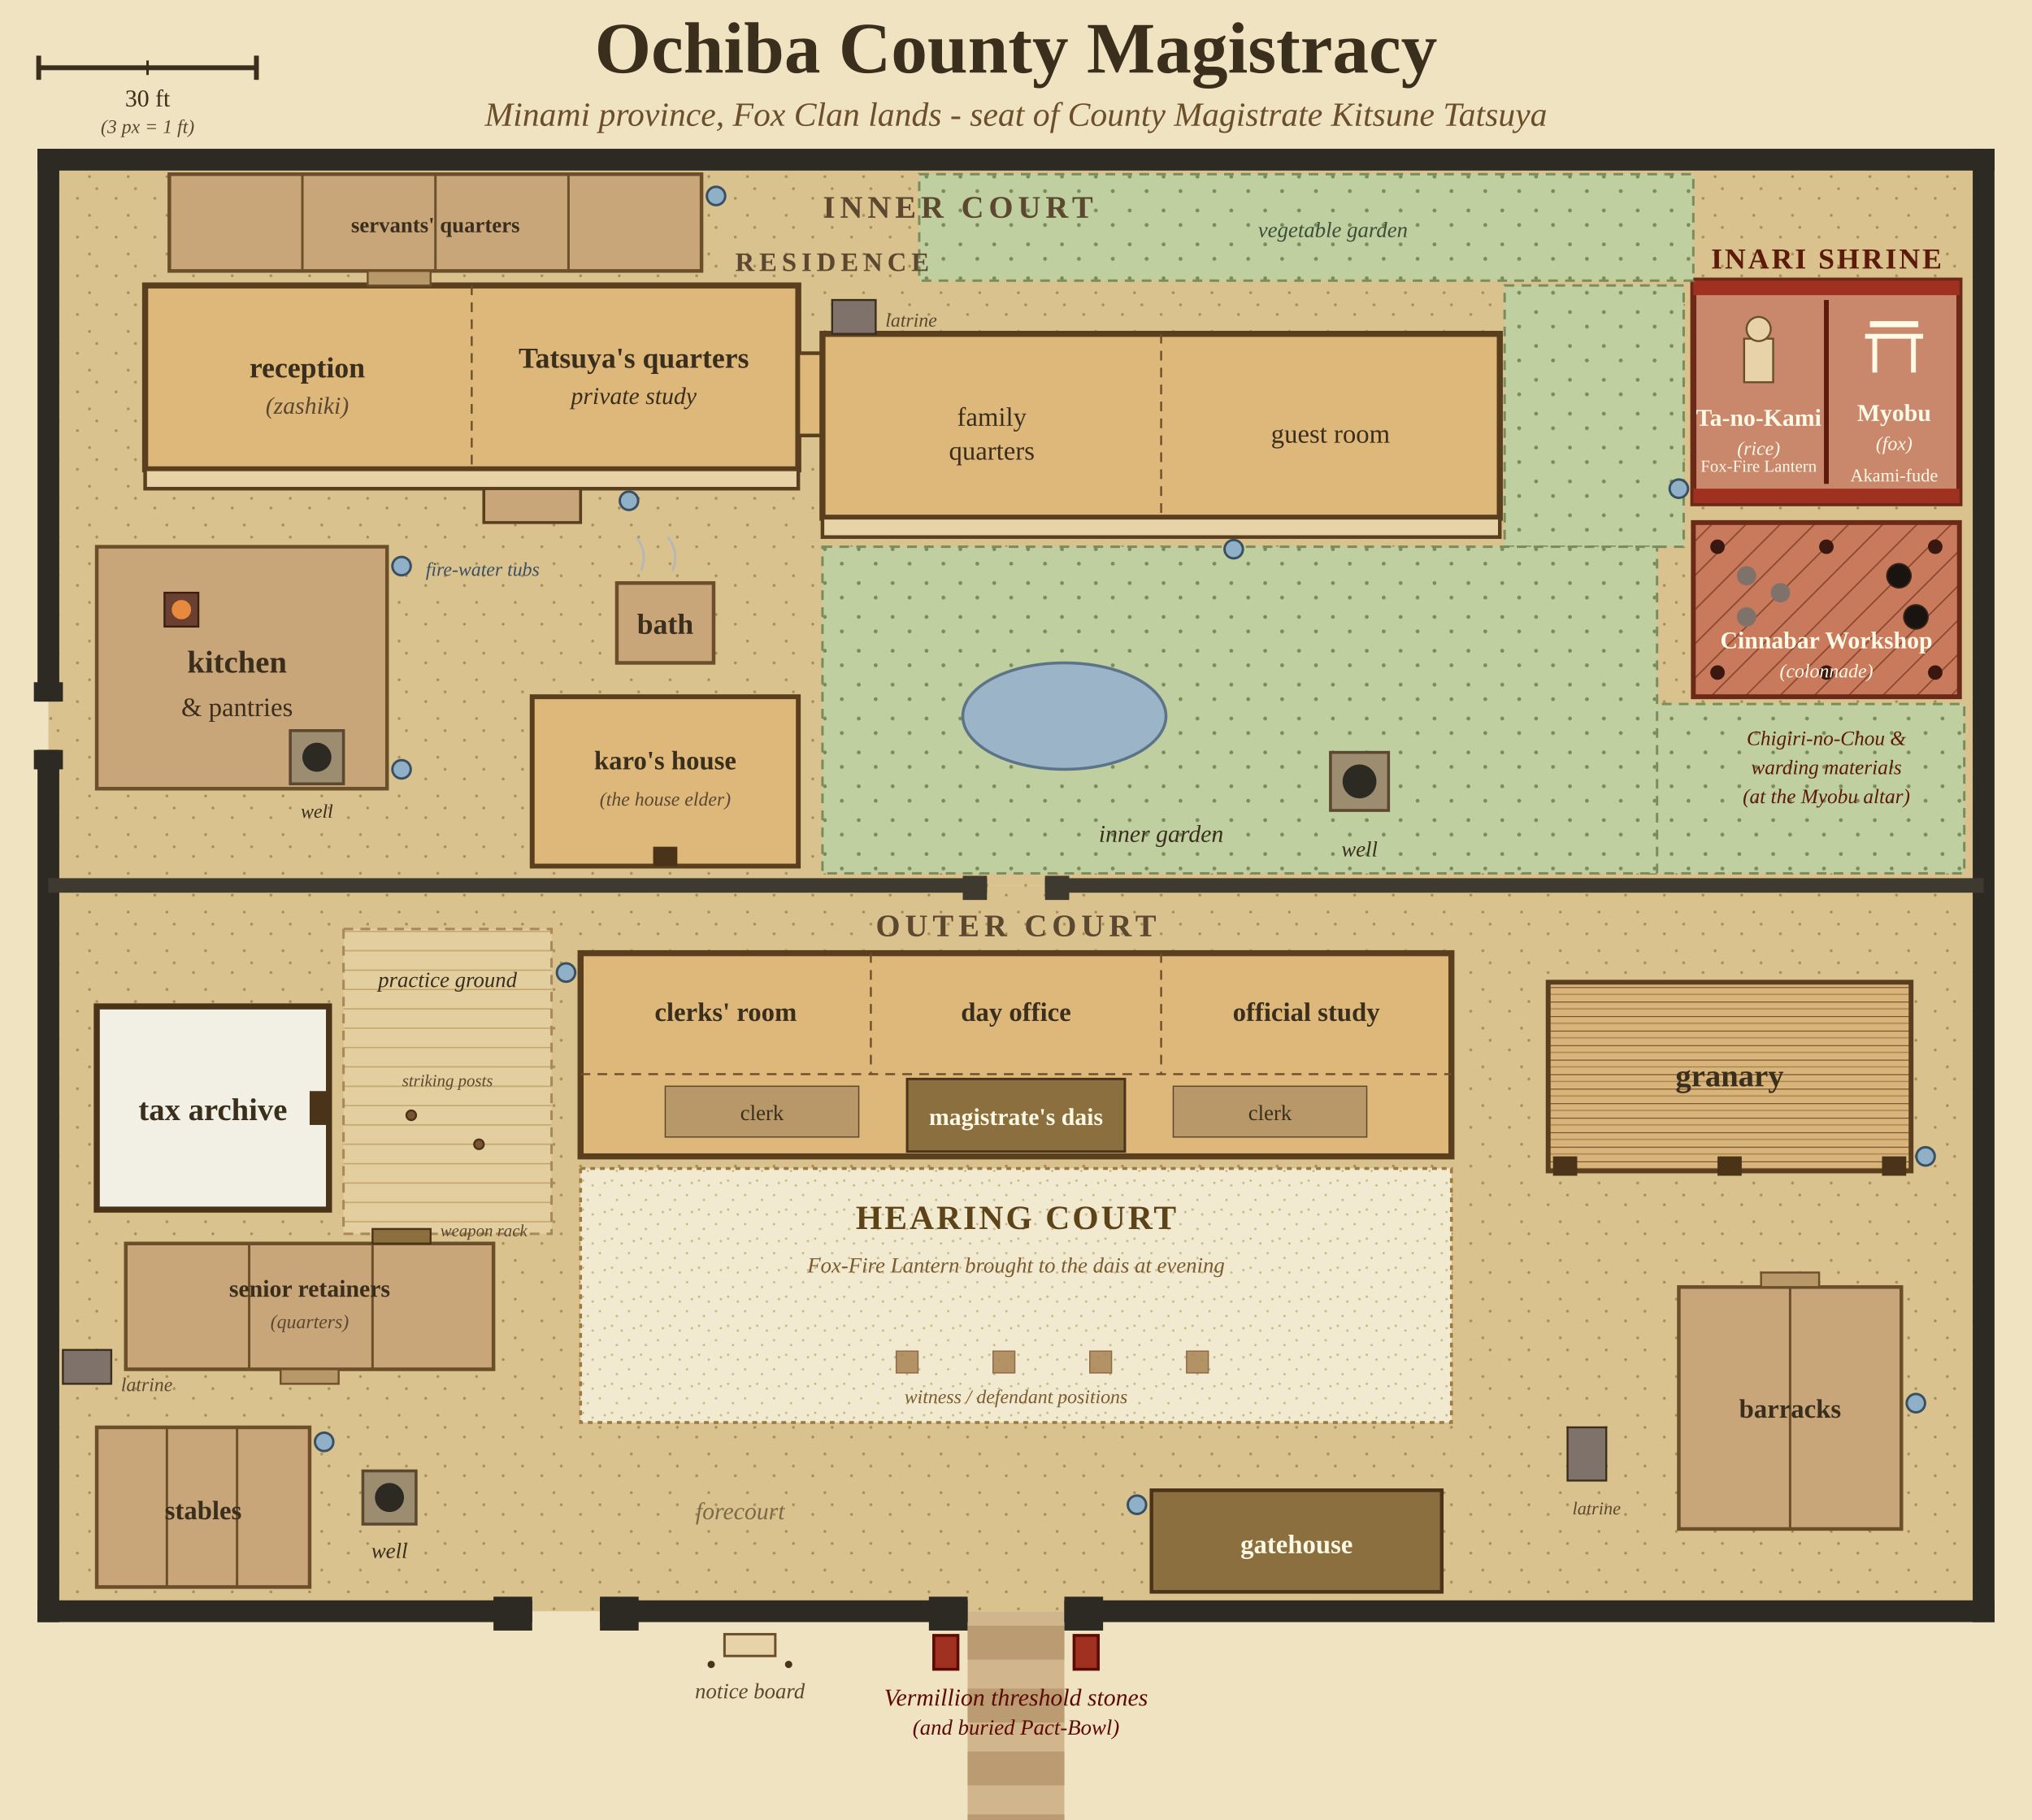
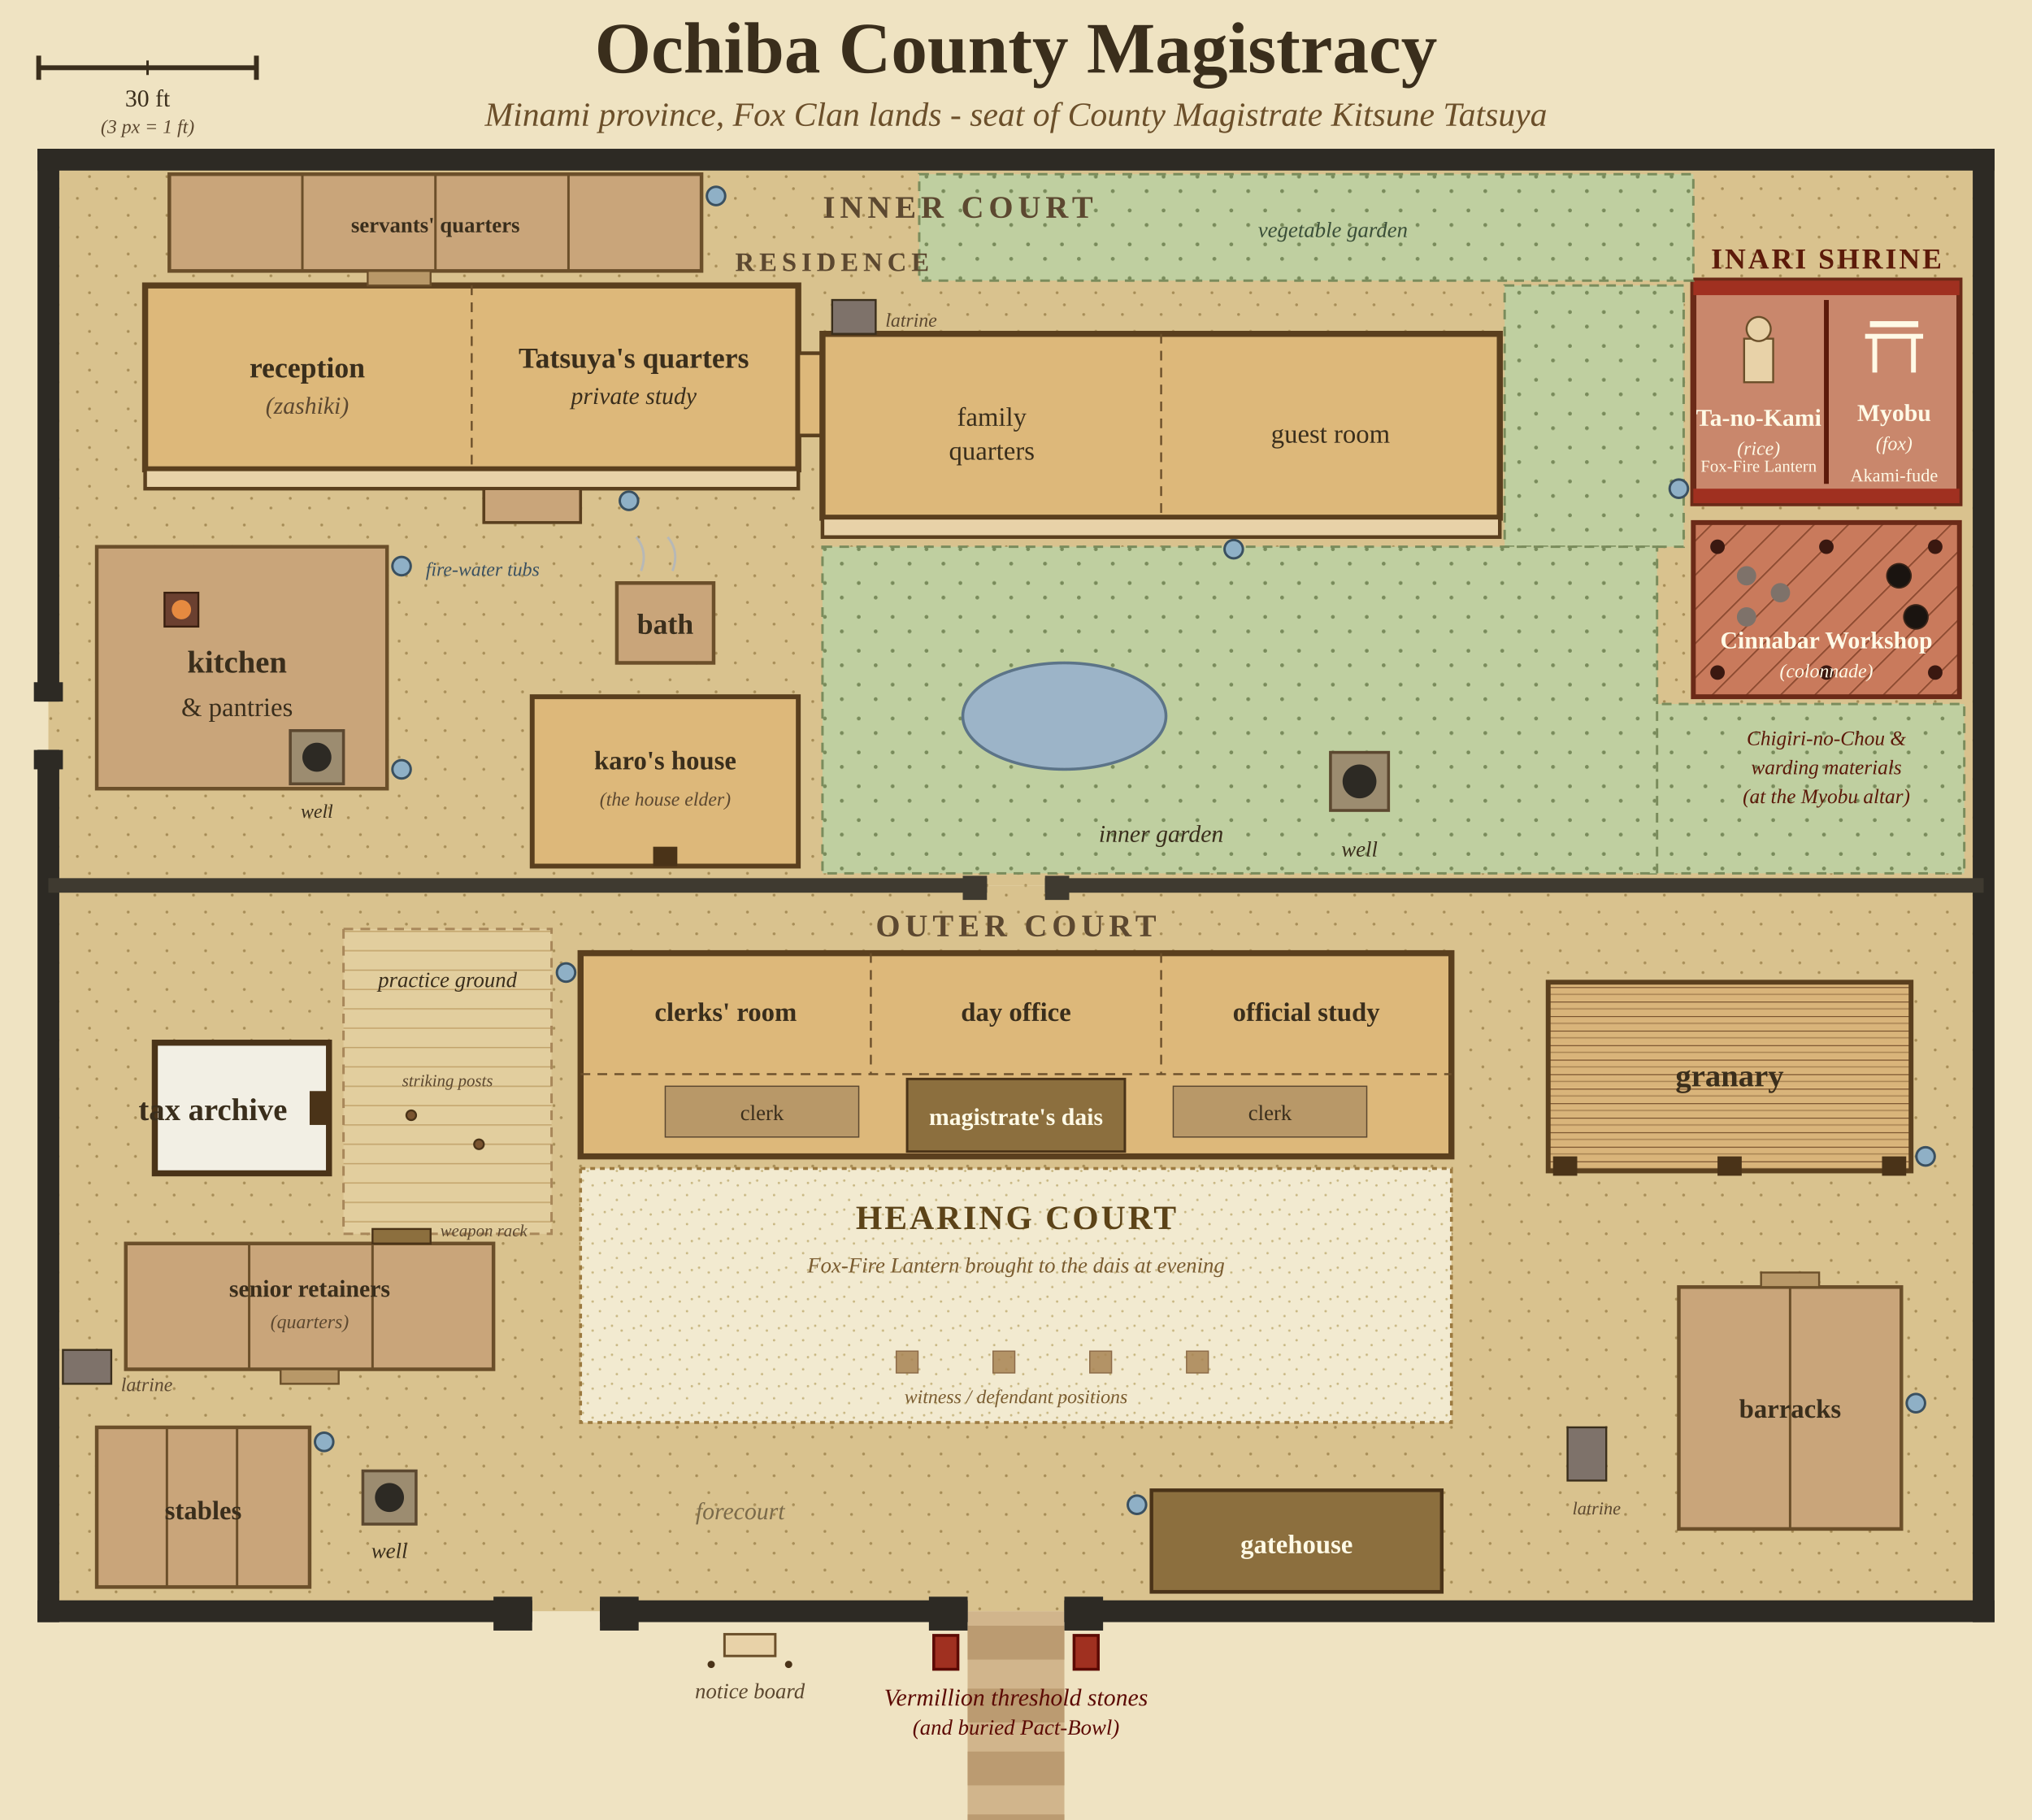
<svg xmlns="http://www.w3.org/2000/svg" viewBox="180 84 840 752" font-family="Georgia, 'Times New Roman', serif">
  <defs>
    <pattern id="colonnade-hatch" patternUnits="userSpaceOnUse" width="10" height="10" patternTransform="rotate(45)">
      <rect width="10" height="10" fill="#C97A5C" />
      <line x1="0" y1="0" x2="0" y2="10" stroke="#8C4A30" stroke-width="1.2" />
    </pattern>
    <pattern id="garden-stipple" patternUnits="userSpaceOnUse" width="14" height="14">
      <rect width="14" height="14" fill="#BFCFA0" />
      <circle cx="3" cy="3" r="0.8" fill="#7A8C5C" />
      <circle cx="10" cy="9" r="0.8" fill="#7A8C5C" />
    </pattern>
    <pattern id="court-earth" patternUnits="userSpaceOnUse" width="16" height="16">
      <rect width="16" height="16" fill="#D9C28E" />
      <circle cx="4" cy="6" r="0.6" fill="#A88E58" />
      <circle cx="12" cy="2" r="0.6" fill="#A88E58" />
      <circle cx="9" cy="13" r="0.6" fill="#A88E58" />
    </pattern>
    <pattern id="keiko-earth" patternUnits="userSpaceOnUse" width="16" height="16">
      <rect width="16" height="16" fill="#E2CE9E" />
      <line x1="0" y1="5" x2="16" y2="5" stroke="#C2A46C" stroke-width="0.5" />
      <line x1="0" y1="13" x2="16" y2="13" stroke="#C2A46C" stroke-width="0.5" />
    </pattern>
    <pattern id="oshirasu-sand" patternUnits="userSpaceOnUse" width="12" height="12">
      <rect width="12" height="12" fill="#F2EAD0" />
      <circle cx="3" cy="4" r="0.5" fill="#C9B884" />
      <circle cx="8" cy="2" r="0.5" fill="#C9B884" />
      <circle cx="10" cy="9" r="0.5" fill="#C9B884" />
      <circle cx="5" cy="10" r="0.5" fill="#C9B884" />
      <circle cx="1" cy="8" r="0.5" fill="#C9B884" />
    </pattern>
    <pattern id="granary-slats" patternUnits="userSpaceOnUse" width="14" height="6">
      <rect width="14" height="6" fill="#D9B47A" />
      <line x1="0" y1="0" x2="14" y2="0" stroke="#7A5430" stroke-width="0.8" />
      <line x1="0" y1="3" x2="14" y2="3" stroke="#A88454" stroke-width="0.5" />
    </pattern>
  </defs>
  <rect x="0" y="0" width="1200" height="900" fill="#EFE3C2" data-kind="-" />
  <g data-kind="road">
    <path d="M 600 900 L 600 750" stroke="#B89060" stroke-width="40" stroke-linecap="butt" opacity="0.55" />
    <path d="M 600 900 L 600 750" stroke="#9C7448" stroke-width="40" stroke-dasharray="14 12" fill="none" opacity="0.4" />
  </g>
  <text x="600" y="114" text-anchor="middle" font-size="30" font-weight="bold" fill="#3A2E1C" data-kind="-">Ochiba County Magistracy</text>
  <text x="600" y="136" text-anchor="middle" font-size="14" font-style="italic" fill="#6B4F2A" data-kind="-">Minami province, Fox Clan lands - seat of County Magistrate Kitsune Tatsuya</text>
  <g data-kind="-">
    <g stroke="#3A2E1C">
      <line x1="196" y1="112" x2="286" y2="112" stroke-width="2" />
      <line x1="196" y1="107" x2="196" y2="117" stroke-width="2" />
      <line x1="286" y1="107" x2="286" y2="117" stroke-width="2" />
      <line x1="241" y1="109" x2="241" y2="115" stroke-width="1" />
    </g>
    <text x="241" y="128" text-anchor="middle" font-size="10" fill="#3A2E1C">30 ft</text>
    <text x="241" y="139" text-anchor="middle" font-size="8" font-style="italic" fill="#5C4830">(3 px = 1 ft)</text>
  </g>
  <rect x="200" y="150" width="800" height="300" fill="url(#court-earth)" id="precinct" data-kind="inner court" />
  <rect x="200" y="450" width="800" height="300" fill="url(#court-earth)" id="precinct" data-kind="outer court" />
  <g stroke="#2D2A24" stroke-width="9" fill="none" stroke-linecap="square" data-kind="compound wall">
    <line x1="200" y1="150" x2="1000" y2="150" />
    <line x1="200" y1="150" x2="200" y2="369.5" />
    <line x1="200" y1="398.5" x2="200" y2="750" />
    <line x1="1000" y1="150" x2="1000" y2="750" />
    <line x1="200" y1="750" x2="395.5" y2="750" />
    <line x1="432.5" y1="750" x2="575.5" y2="750" />
    <line x1="624.5" y1="750" x2="1000" y2="750" />
  </g>
  <g fill="#2D2A24" data-kind="main gate">
    <rect x="564" y="744" width="16" height="14" />
    <rect x="620" y="744" width="16" height="14" />
  </g>
  <g fill="#2D2A24" data-kind="side gate">
    <rect x="194" y="366" width="12" height="8" />
    <rect x="194" y="394" width="12" height="8" />
  </g>
  <g fill="#2D2A24" data-kind="side gate">
    <rect x="384" y="744" width="16" height="14" />
    <rect x="428" y="744" width="16" height="14" />
  </g>
  <g data-kind="threshold stones">
    <rect x="566" y="760" width="10" height="14" fill="#A03020" stroke="#5C0A04" stroke-width="1.2" />
    <rect x="624" y="760" width="10" height="14" fill="#A03020" stroke="#5C0A04" stroke-width="1.2" />
    <text x="600" y="789" text-anchor="middle" font-size="10" fill="#5C0A04" font-style="italic">Vermillion threshold stones</text>
    <text x="600" y="801" text-anchor="middle" font-size="9" fill="#5C0A04" font-style="italic">(and buried Pact-Bowl)</text>
  </g>
  <g data-kind="notice board">
    <rect x="479.5" y="759.5" width="21" height="9" fill="#E8D2A8" stroke="#6B4F2A" stroke-width="1" />
    <circle cx="474" cy="772" r="1.5" fill="#4A3318" />
    <circle cx="506" cy="772" r="1.5" fill="#4A3318" />
    <text x="490" y="786" text-anchor="middle" font-size="9" font-style="italic" fill="#5C4830">notice board</text>
  </g>
  <g stroke="#3F3A30" stroke-width="6" fill="none" stroke-dasharray="0" data-kind="court divider">
    <line x1="200" y1="450" x2="588" y2="450" />
    <line x1="612" y1="450" x2="1000" y2="450" />
  </g>
  <g fill="#3F3A30" data-kind="court divider">
    <rect x="578" y="446" width="10" height="10" />
    <rect x="612" y="446" width="10" height="10" />
  </g>
  <text x="600" y="471" text-anchor="middle" font-size="13" font-weight="bold" fill="#5C4830" letter-spacing="2" data-kind="outer court">OUTER COURT</text>
  <text x="486" y="712" text-anchor="middle" font-size="10" font-style="italic" fill="#7A6A4A" data-kind="outer court">forecourt</text>
  <g data-kind="stables">
    <rect x="220" y="674" width="88" height="66" fill="#C9A57A" stroke="#6B4F2A" stroke-width="1.5" />
    <line x1="249" y1="674" x2="249" y2="740" stroke="#6B4F2A" stroke-width="1" />
    <line x1="278" y1="674" x2="278" y2="740" stroke="#6B4F2A" stroke-width="1" />
    <text x="264" y="712" text-anchor="middle" font-size="11" font-weight="bold" fill="#3A2E1C">stables</text>
  </g>
  <g data-kind="tax archive">
-     <rect x="220" y="500" width="96" height="84" fill="#F2EFE4" stroke="#4A3318" stroke-width="2.5" />
+     <rect x="244" y="515" width="72" height="54" fill="#F2EFE4" stroke="#4A3318" stroke-width="2.5" />
    <rect x="308" y="535" width="8" height="14" fill="#4A3318" />
    <text x="268" y="547" text-anchor="middle" font-size="13" font-weight="bold" fill="#3A2E1C">tax archive</text>
  </g>
  <g data-kind="office hall">
    <rect x="420" y="478" width="360" height="84" fill="#DDB87A" stroke="#5A3F1E" stroke-width="2.5" />
    <line x1="420" y1="528" x2="780" y2="528" stroke="#6B4F2A" stroke-width="0.8" stroke-dasharray="4 3" />
    <line x1="540" y1="478" x2="540" y2="528" stroke="#6B4F2A" stroke-width="0.8" stroke-dasharray="4 3" />
    <line x1="660" y1="478" x2="660" y2="528" stroke="#6B4F2A" stroke-width="0.8" stroke-dasharray="4 3" />
    <text x="480" y="506" text-anchor="middle" font-size="11" font-weight="bold" fill="#3A2E1C" data-kind="clerks' room">clerks' room</text>
    <text x="600" y="506" text-anchor="middle" font-size="11" font-weight="bold" fill="#3A2E1C">day office</text>
    <text x="720" y="506" text-anchor="middle" font-size="11" font-weight="bold" fill="#3A2E1C">official study</text>
    <rect x="555" y="530" width="90" height="30" fill="#8C6F3E" stroke="#4A3318" stroke-width="1" data-kind="magistrate's dais" />
    <text x="600" y="549" text-anchor="middle" font-size="10" fill="#FFFAE6" font-weight="bold" data-kind="magistrate's dais">magistrate's dais</text>
    <rect x="455" y="533" width="80" height="21" fill="#B89868" stroke="#5C4830" stroke-width="0.5" />
    <text x="495" y="547" text-anchor="middle" font-size="9" fill="#3A2E1C">clerk</text>
    <rect x="665" y="533" width="80" height="21" fill="#B89868" stroke="#5C4830" stroke-width="0.5" />
    <text x="705" y="547" text-anchor="middle" font-size="9" fill="#3A2E1C">clerk</text>
  </g>
  <g data-kind="hearing court">
    <rect x="420" y="567" width="360" height="105" fill="url(#oshirasu-sand)" stroke="#9C7A40" stroke-width="1.2" stroke-dasharray="2 2" />
    <text x="600" y="592" text-anchor="middle" font-size="14" font-weight="bold" fill="#5C4318" letter-spacing="1">HEARING COURT</text>
    <text x="600" y="610" text-anchor="middle" font-size="9" font-style="italic" fill="#7A5C30" data-kind="fox-fire lantern">Fox-Fire Lantern brought to the dais at evening</text>
    <g fill="#A88454" stroke="#7A5430" stroke-width="0.5" opacity="0.85">
      <rect x="550.5" y="642.5" width="9" height="9" />
      <rect x="590.5" y="642.5" width="9" height="9" />
      <rect x="630.5" y="642.5" width="9" height="9" />
      <rect x="670.5" y="642.5" width="9" height="9" />
    </g>
    <text x="600" y="664" text-anchor="middle" font-size="8" font-style="italic" fill="#7A5C30">witness / defendant positions</text>
  </g>
  <g data-kind="granary">
    <rect x="820" y="490" width="150" height="78" fill="url(#granary-slats)" stroke="#5A3F1E" stroke-width="2" />
    <rect x="822" y="562" width="10" height="8" fill="#4A3318" />
    <rect x="890" y="562" width="10" height="8" fill="#4A3318" />
    <rect x="958" y="562" width="10" height="8" fill="#4A3318" />
    <text x="895" y="533" text-anchor="middle" font-size="13" font-weight="bold" fill="#3A2E1C">granary</text>
  </g>
  <g data-kind="barracks">
    <rect x="874" y="616" width="92" height="100" fill="#C9A57A" stroke="#6B4F2A" stroke-width="1.5" />
    <line x1="920" y1="616" x2="920" y2="716" stroke="#6B4F2A" stroke-width="1" />
    <rect x="908" y="610" width="24" height="6" fill="#B89868" stroke="#6B4F2A" stroke-width="0.8" />
    <text x="920" y="670" text-anchor="middle" font-size="11" font-weight="bold" fill="#3A2E1C">barracks</text>
  </g>
  <g data-kind="latrine">
    <rect x="828" y="674" width="16" height="22" fill="#7E726A" stroke="#3A2E1C" stroke-width="0.8" />
    <text x="840" y="710" text-anchor="middle" font-size="7.5" font-style="italic" fill="#5C4830">latrine</text>
  </g>
  <g data-kind="latrine">
    <rect x="206" y="642" width="20" height="14" fill="#7E726A" stroke="#3A2E1C" stroke-width="0.8" />
    <text x="230" y="659" font-size="8" font-style="italic" fill="#5C4830">latrine</text>
  </g>
  <g data-kind="well">
    <rect x="330" y="692" width="22" height="22" fill="#9C8C70" stroke="#5C4830" stroke-width="1.2" />
    <circle cx="341" cy="703" r="6" fill="#2D2A24" />
    <text x="341" y="728" text-anchor="middle" font-size="9" font-style="italic" fill="#3A2E1C">well</text>
  </g>
  <g data-kind="retainers' quarters">
    <rect x="232" y="598" width="152" height="52" fill="#C9A57A" stroke="#6B4F2A" stroke-width="1.5" />
    <line x1="283" y1="598" x2="283" y2="650" stroke="#6B4F2A" stroke-width="1" />
    <line x1="334" y1="598" x2="334" y2="650" stroke="#6B4F2A" stroke-width="1" />
    <rect x="296" y="650" width="24" height="6" fill="#B89868" stroke="#6B4F2A" stroke-width="0.8" />
    <text x="308" y="620" text-anchor="middle" font-size="10" font-weight="bold" fill="#3A2E1C">senior retainers</text>
    <text x="308" y="633" text-anchor="middle" font-size="8" font-style="italic" fill="#5C4830">(quarters)</text>
  </g>
  <g data-kind="practice ground">
    <rect x="322" y="468" width="86" height="126" fill="url(#keiko-earth)" stroke="#A8875A" stroke-width="1" stroke-dasharray="4 3" />
    <text x="365" y="492" text-anchor="middle" font-size="9" font-style="italic" fill="#3A2E1C">practice ground</text>
    <text x="365" y="533" text-anchor="middle" font-size="7" font-style="italic" fill="#5C4830">striking posts</text>
    <circle cx="350" cy="545" r="2" fill="#7A5430" stroke="#4A3318" stroke-width="0.8" />
    <circle cx="378" cy="557" r="2" fill="#7A5430" stroke="#4A3318" stroke-width="0.8" />
    <rect x="334" y="592" width="24" height="6" fill="#8C6F3E" stroke="#4A3318" stroke-width="0.8" />
    <text x="362" y="595" text-anchor="start" font-size="7" font-style="italic" fill="#5C4830">weapon rack</text>
  </g>
  <g data-kind="gatehouse">
    <rect x="656" y="700" width="120" height="42" fill="#8C6F3E" stroke="#4A3318" stroke-width="1.5" />
    <text x="716" y="726" text-anchor="middle" font-size="11" font-weight="bold" fill="#FFFAE6">gatehouse</text>
  </g>
  <g data-kind="residence">
    <rect x="240" y="202" width="270" height="76" fill="#DDB87A" stroke="#5A3F1E" stroke-width="2.5" />
    <rect x="240" y="278" width="270" height="8" fill="#E8D2A8" stroke="#5A3F1E" stroke-width="1.5" />
    <line x1="375" y1="202" x2="375" y2="278" stroke="#6B4F2A" stroke-width="0.8" stroke-dasharray="4 3" />
    <text x="307" y="240" text-anchor="middle" font-size="12" font-weight="bold" fill="#3A2E1C">reception</text>
    <text x="307" y="255" text-anchor="middle" font-size="10" font-style="italic" fill="#5C4830">(zashiki)</text>
    <text x="442" y="236" text-anchor="middle" font-size="12" font-weight="bold" fill="#3A2E1C">Tatsuya's quarters</text>
    <text x="442" y="251" text-anchor="middle" font-size="10" font-style="italic" fill="#3A2E1C">private study</text>
    <rect x="510" y="230" width="10" height="34" fill="#DDB87A" stroke="#5A3F1E" stroke-width="1.5" />
    <rect x="520" y="222" width="280" height="76" fill="#DDB87A" stroke="#5A3F1E" stroke-width="2.5" />
    <rect x="520" y="298" width="280" height="8" fill="#E8D2A8" stroke="#5A3F1E" stroke-width="1.5" />
    <line x1="660" y1="222" x2="660" y2="298" stroke="#6B4F2A" stroke-width="0.8" stroke-dasharray="4 3" />
    <text x="590" y="260" text-anchor="middle" font-size="11" fill="#3A2E1C">family</text>
    <text x="590" y="274" text-anchor="middle" font-size="11" fill="#3A2E1C">quarters</text>
    <text x="730" y="267" text-anchor="middle" font-size="11" fill="#3A2E1C" data-kind="guest quarters">guest room</text>
  </g>
  <g data-kind="kitchen">
    <rect x="220" y="310" width="120" height="100" fill="#C9A57A" stroke="#6B4F2A" stroke-width="1.5" />
    <rect x="248" y="329" width="14" height="14" fill="#6B4030" stroke="#3A2010" stroke-width="0.8" />
    <circle cx="255" cy="336" r="4" fill="#E68A40" />
    <text x="278" y="362" text-anchor="middle" font-size="13" font-weight="bold" fill="#3A2E1C">kitchen</text>
    <text x="278" y="380" text-anchor="middle" font-size="11" fill="#3A2E1C">&amp; pantries</text>
    <rect x="300" y="386" width="22" height="22" fill="#9C8C70" stroke="#5C4830" stroke-width="1.2" data-kind="well" />
    <circle cx="311" cy="397" r="6" fill="#2D2A24" data-kind="well" />
    <text x="311" y="422" text-anchor="middle" font-size="8" font-style="italic" fill="#3A2E1C" data-kind="well">well</text>
  </g>
  <rect x="802" y="202" width="74" height="108" fill="url(#garden-stipple)" stroke="#7A8C5C" stroke-width="1" stroke-dasharray="4 3" data-kind="garden" />
  <g data-kind="compound shrine">
    <rect x="880" y="200" width="110" height="92" fill="#C9876C" stroke="#6B2A18" stroke-width="2.5" />
    <line x1="935" y1="208" x2="935" y2="284" stroke="#5C1A0A" stroke-width="2" />
    <rect x="880" y="200" width="110" height="6" fill="#A03020" />
    <rect x="880" y="286" width="110" height="6" fill="#A03020" />
    <g transform="translate(907, 226)">
      <rect x="-6" y="-2" width="12" height="18" fill="#E8D2A8" stroke="#6B4F2A" stroke-width="0.8" />
      <circle cx="0" cy="-6" r="5" fill="#E8D2A8" stroke="#6B4F2A" stroke-width="0.8" />
    </g>
    <text x="907" y="260" text-anchor="middle" font-size="10" font-weight="bold" fill="#FFFAE6">Ta-no-Kami</text>
    <text x="907" y="272" text-anchor="middle" font-size="8" font-style="italic" fill="#FFFAE6">(rice)</text>
    <text x="907" y="279" text-anchor="middle" font-size="7" fill="#FFFAE6" data-kind="fox-fire lantern">Fox-Fire Lantern</text>
    <g transform="translate(963, 218)">
      <line x1="-10" y1="0" x2="10" y2="0" stroke="#FFFAE6" stroke-width="2.5" />
      <line x1="-12" y1="5" x2="12" y2="5" stroke="#FFFAE6" stroke-width="2" />
      <line x1="-8" y1="5" x2="-8" y2="20" stroke="#FFFAE6" stroke-width="2" />
      <line x1="8" y1="5" x2="8" y2="20" stroke="#FFFAE6" stroke-width="2" />
    </g>
    <text x="963" y="258" text-anchor="middle" font-size="10" font-weight="bold" fill="#FFFAE6">Myobu</text>
    <text x="963" y="270" text-anchor="middle" font-size="8" font-style="italic" fill="#FFFAE6">(fox)</text>
    <text x="963" y="283" text-anchor="middle" font-size="7.5" fill="#FFFAE6" data-kind="fox relics">Akami-fude</text>
  </g>
  <g data-kind="garden">
    <rect x="860" y="375" width="132" height="70" fill="url(#garden-stipple)" stroke="#7A8C5C" stroke-width="1" stroke-dasharray="4 3" />
  </g>
  <text x="935" y="195" text-anchor="middle" font-size="12" font-weight="bold" fill="#5C1A0A" letter-spacing="1" data-kind="compound shrine">INARI SHRINE</text>
  <g data-kind="fox relics">
    <text x="935" y="392" text-anchor="middle" font-size="8.5" font-style="italic" fill="#5C1A0A">Chigiri-no-Chou &amp;</text>
    <text x="935" y="404" text-anchor="middle" font-size="8.5" font-style="italic" fill="#5C1A0A">warding materials</text>
    <text x="935" y="416" text-anchor="middle" font-size="8.5" font-style="italic" fill="#5C1A0A">(at the Myobu altar)</text>
  </g>
  <g data-kind="cinnabar workshop">
    <rect x="880" y="300" width="110" height="72" fill="url(#colonnade-hatch)" stroke="#6B2A18" stroke-width="2" />
    <circle cx="890" cy="310" r="3" fill="#3A1810" />
    <circle cx="935" cy="310" r="3" fill="#3A1810" />
    <circle cx="980" cy="310" r="3" fill="#3A1810" />
    <circle cx="890" cy="362" r="3" fill="#3A1810" />
    <circle cx="935" cy="362" r="3" fill="#3A1810" />
    <circle cx="980" cy="362" r="3" fill="#3A1810" />
    <circle cx="902" cy="322" r="4" fill="#7E726A" />
    <circle cx="916" cy="329" r="4" fill="#7E726A" />
    <circle cx="902" cy="339" r="4" fill="#7E726A" />
    <circle cx="965" cy="322" r="5" fill="#1A1410" stroke="#3A2418" stroke-width="0.6" />
    <circle cx="972" cy="339" r="5" fill="#1A1410" stroke="#3A2418" stroke-width="0.6" />
    <text x="935" y="352" text-anchor="middle" font-size="10" font-weight="bold" fill="#FFFAE6">Cinnabar Workshop</text>
    <text x="935" y="364" text-anchor="middle" font-size="8" font-style="italic" fill="#FFFAE6">(colonnade)</text>
  </g>
  <g data-kind="garden">
    <rect x="520" y="310" width="345" height="135" fill="url(#garden-stipple)" stroke="#7A8C5C" stroke-width="1" stroke-dasharray="4 3" />
    <ellipse cx="620" cy="380" rx="42" ry="22" fill="#9CB4C8" stroke="#5C7488" stroke-width="1.2" />
    <text x="660" y="432" text-anchor="middle" font-size="10" font-style="italic" fill="#3A2E1C">inner garden</text>
  </g>
  <g data-kind="bath">
    <rect x="435" y="325" width="40" height="33" fill="#C9A57A" stroke="#6B4F2A" stroke-width="1.5" />
    <path d="M 445 320 q 3 -8 -2 -14 M 458 320 q 3 -8 -2 -14" stroke="#A8B4C8" stroke-width="1" fill="none" opacity="0.7" />
    <text x="455" y="346" text-anchor="middle" font-size="12" font-weight="bold" fill="#3A2E1C">bath</text>
  </g>
  <g data-kind="karo's house">
    <rect x="400" y="372" width="110" height="70" fill="#DDB87A" stroke="#5A3F1E" stroke-width="2" />
    <rect x="450" y="434" width="10" height="8" fill="#4A3318" />
    <text x="455" y="402" text-anchor="middle" font-size="11" font-weight="bold" fill="#3A2E1C">karo's house</text>
    <text x="455" y="417" text-anchor="middle" font-size="8" font-style="italic" fill="#5C4830">(the house elder)</text>
  </g>
  <g data-kind="well">
    <rect x="730" y="395" width="24" height="24" fill="#9C8C70" stroke="#5C4830" stroke-width="1.2" />
    <circle cx="742" cy="407" r="7" fill="#2D2A24" />
    <text x="742" y="438" text-anchor="middle" font-size="9" font-style="italic" fill="#3A2E1C">well</text>
  </g>
  <g data-kind="servants' quarters">
    <rect x="250" y="156" width="220" height="40" fill="#C9A57A" stroke="#6B4F2A" stroke-width="1.5" />
    <line x1="305" y1="156" x2="305" y2="196" stroke="#6B4F2A" stroke-width="1" />
    <line x1="360" y1="156" x2="360" y2="196" stroke="#6B4F2A" stroke-width="1" />
    <line x1="415" y1="156" x2="415" y2="196" stroke="#6B4F2A" stroke-width="1" />
    <rect x="332" y="196" width="26" height="6" fill="#B89868" stroke="#6B4F2A" stroke-width="0.8" />
    <text x="360" y="180" text-anchor="middle" font-size="9" font-weight="bold" fill="#3A2E1C">servants' quarters</text>
  </g>
  <g data-kind="latrine">
    <rect x="524" y="208" width="18" height="14" fill="#7E726A" stroke="#3A2E1C" stroke-width="0.8" />
    <text x="546" y="219" font-size="8" font-style="italic" fill="#5C4830">latrine</text>
  </g>
  <g data-kind="vegetable garden">
    <rect x="560" y="156" width="320" height="44" fill="url(#garden-stipple)" stroke="#7A8C5C" stroke-width="1" stroke-dasharray="4 3" />
    <text x="731" y="182" text-anchor="middle" font-size="9" font-style="italic" fill="#3A4E38">vegetable garden</text>
  </g>
  <g data-kind="residence">
    <rect x="380" y="286" width="40" height="14" fill="#C9A57A" stroke="#5A3F1E" stroke-width="1.2" />
  </g>
  <text x="576" y="174" text-anchor="middle" font-size="13" font-weight="bold" fill="#5C4830" letter-spacing="2" data-kind="inner court">INNER COURT</text>
  <text x="524" y="196" text-anchor="middle" font-size="11" font-weight="bold" fill="#5C4830" letter-spacing="2" data-kind="residence">RESIDENCE</text>
  <g fill="#8FB0C6" stroke="#3A5060" stroke-width="1" data-kind="fire-water tubs">
    <circle cx="346" cy="318" r="3.8" />
    <circle cx="346" cy="402" r="3.8" />
    <circle cx="414" cy="486" r="3.8" />
    <circle cx="440" cy="291" r="3.8" />
    <circle cx="690" cy="311" r="3.8" />
    <circle cx="874" cy="286" r="3.8" />
    <circle cx="976" cy="562" r="3.8" />
    <circle cx="972" cy="664" r="3.8" />
    <circle cx="650" cy="706" r="3.8" />
    <circle cx="314" cy="680" r="3.8" />
    <circle cx="476" cy="165" r="3.8" />
  </g>
  <text x="356" y="322" text-anchor="start" font-size="8" font-style="italic" fill="#3A5060" data-kind="fire-water tubs">fire-water tubs</text>
</svg>
